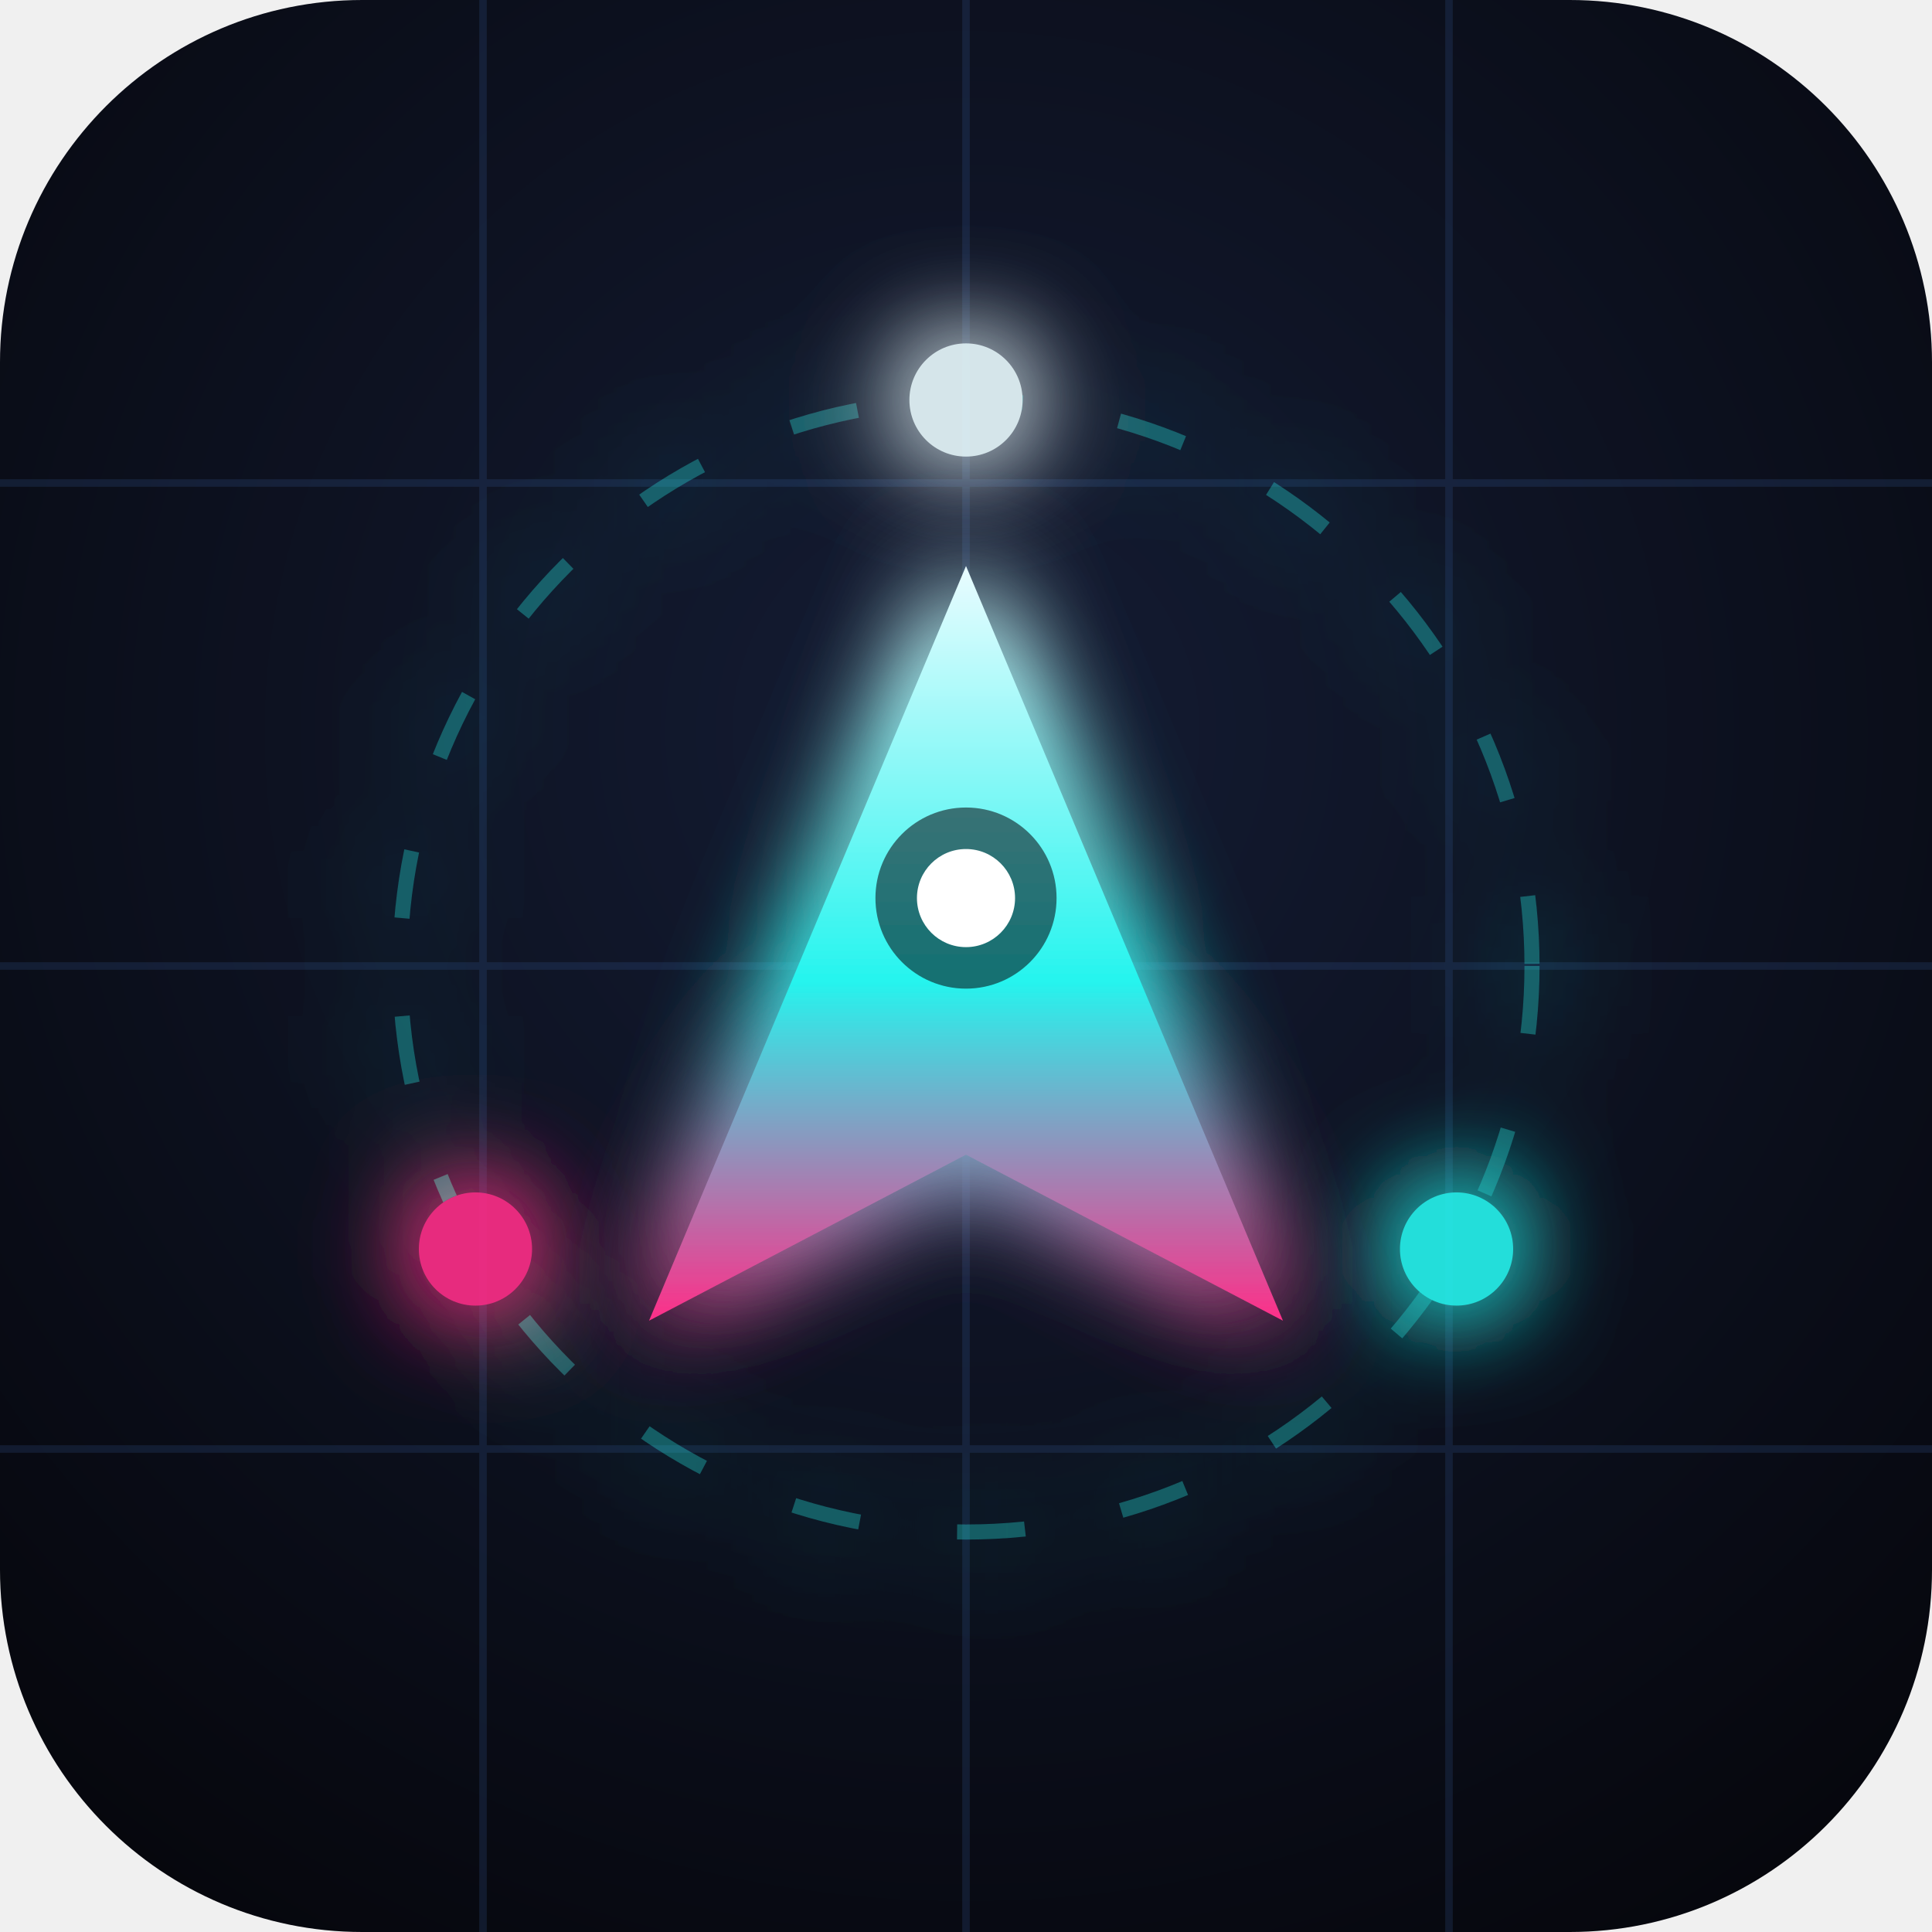
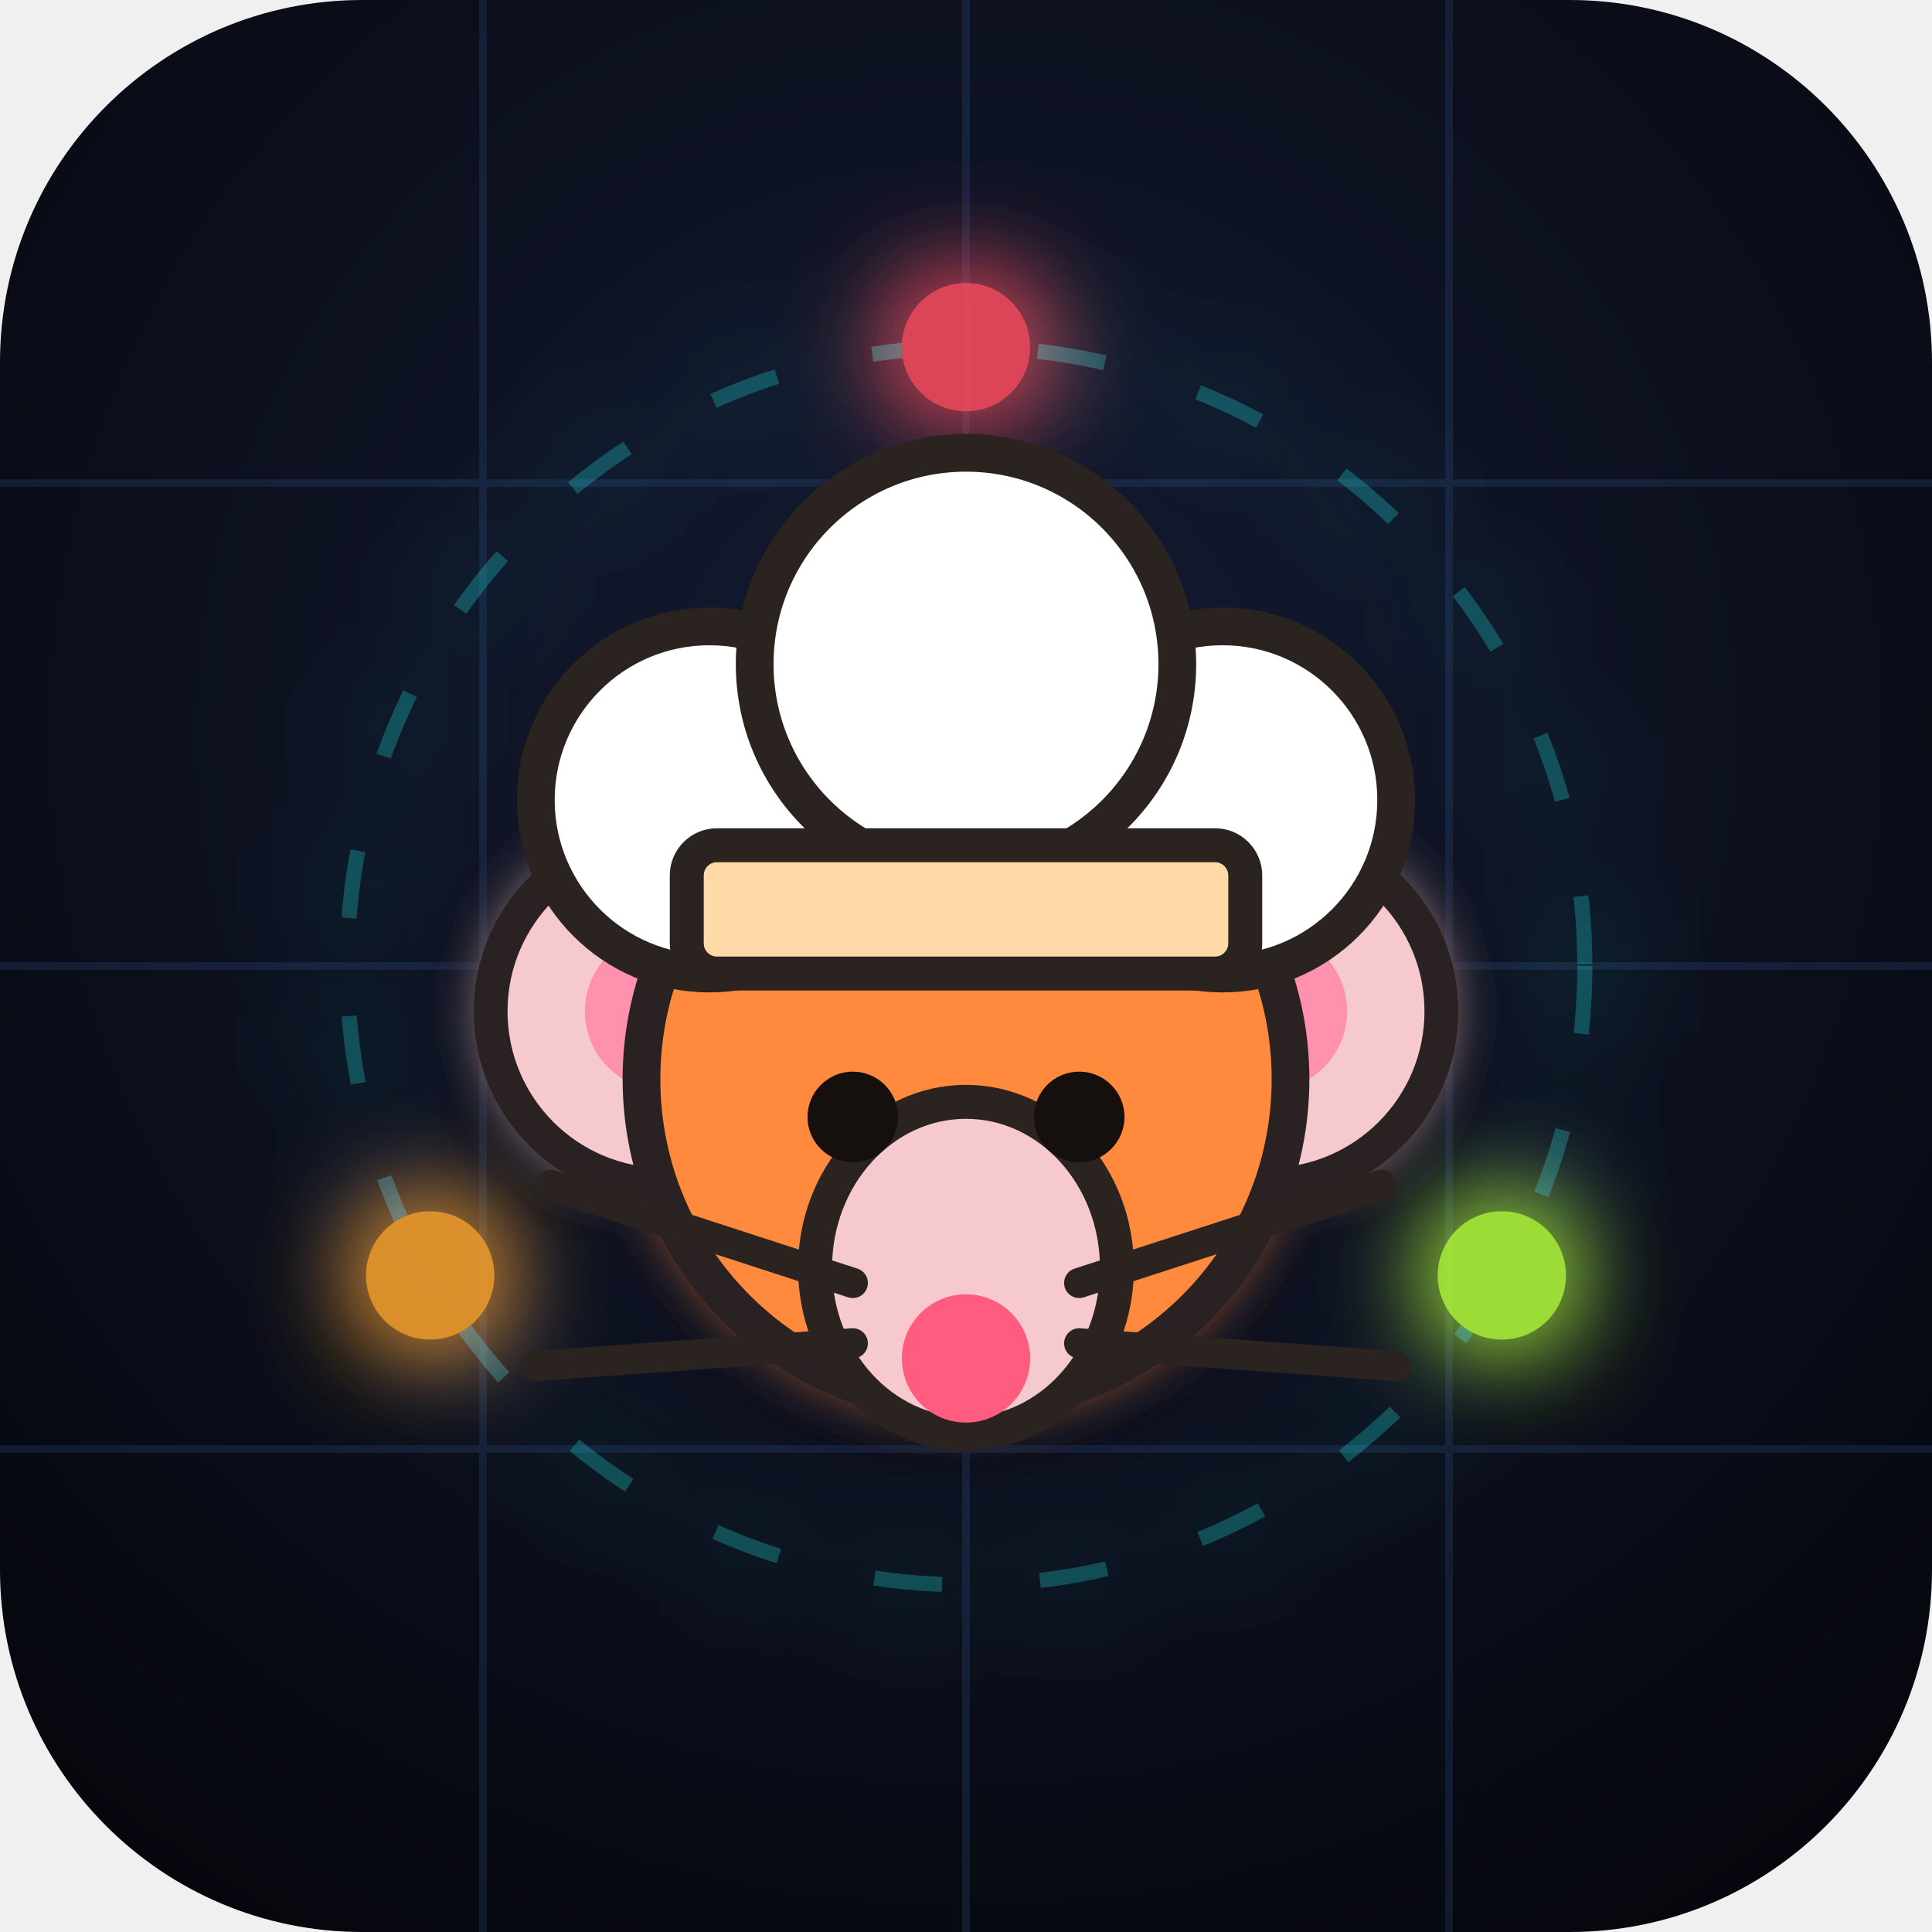
<svg xmlns="http://www.w3.org/2000/svg" viewBox="0 0 512 512" width="512" height="512">
  <defs>
    <radialGradient id="bg" cx="50%" cy="38%" r="72%">
      <stop offset="0%" stop-color="#141c34" />
      <stop offset="100%" stop-color="#06070d" />
    </radialGradient>
-     <linearGradient id="blade" x1="0" y1="0" x2="0" y2="1">
-       <stop offset="0%" stop-color="#eafcff" />
-       <stop offset="55%" stop-color="#25f4ee" />
-       <stop offset="100%" stop-color="#ff2e88" />
-     </linearGradient>
    <filter id="glow" x="-60%" y="-60%" width="220%" height="220%">
      <feGaussianBlur stdDeviation="14" result="b" />
      <feMerge>
        <feMergeNode in="b" />
+         <feMergeNode in="b" />
+         <feMergeNode in="SourceGraphic" />
+       </feMerge>
+     </filter>
+     <filter id="softglow" x="-60%" y="-60%" width="220%" height="220%">
+       <feGaussianBlur stdDeviation="8" result="b" />
+       <feMerge>
        <feMergeNode in="b" />
        <feMergeNode in="SourceGraphic" />
      </feMerge>
    </filter>
  </defs>
  <rect width="512" height="512" rx="96" fill="url(#bg)" />
  <g stroke="#3f6bb5" stroke-opacity="0.18" stroke-width="2">
    <path d="M0 128h512M0 256h512M0 384h512M128 0v512M256 0v512M384 0v512" />
  </g>
-   <g filter="url(#glow)" opacity="0.9">
-     <circle cx="256" cy="256" r="150" fill="none" stroke="#25f4ee" stroke-opacity="0.35" stroke-width="4" stroke-dasharray="18 26" />
-     <circle cx="256" cy="106" r="15" fill="#eafcff" />
-     <circle cx="386" cy="331" r="15" fill="#25f4ee" />
-     <circle cx="126" cy="331" r="15" fill="#ff2e88" />
+   <g filter="url(#glow)" opacity="0.85">
+     <circle cx="256" cy="256" r="164" fill="none" stroke="#25f4ee" stroke-opacity="0.3" stroke-width="4" stroke-dasharray="18 26" />
+     <circle cx="256" cy="92" r="17" fill="#ff4d5e" />
+     <circle cx="398" cy="338" r="17" fill="#b6ff3a" />
+     <circle cx="114" cy="338" r="17" fill="#ffa62e" />
  </g>
-   <g filter="url(#glow)">
-     <path d="M256 150 L340 350 L256 306 L172 350 Z" fill="url(#blade)" />
-     <circle cx="256" cy="238" r="24" fill="#06070d" fill-opacity="0.55" />
-     <circle cx="256" cy="238" r="13" fill="#ffffff" />
+   <g filter="url(#softglow)">
+     <circle cx="176" cy="268" r="46" fill="#f6c9cf" stroke="#2b2320" stroke-width="9" />
+     <circle cx="336" cy="268" r="46" fill="#f6c9cf" stroke="#2b2320" stroke-width="9" />
+     <circle cx="176" cy="268" r="21" fill="#ff91af" />
+     <circle cx="336" cy="268" r="21" fill="#ff91af" />
+     <circle cx="256" cy="286" r="86" fill="#ff8a3c" stroke="#2b2320" stroke-width="10" />
  </g>
+   <g fill="#ffffff" stroke="#2b2320" stroke-width="10">
+     <circle cx="188" cy="212" r="46" />
+     <circle cx="324" cy="212" r="46" />
+     <circle cx="256" cy="176" r="56" />
+   </g>
+   <rect x="182" y="224" width="148" height="34" rx="8" fill="#ffd9a8" stroke="#2b2320" stroke-width="9" />
+   <ellipse cx="256" cy="336" rx="40" ry="44" fill="#f6c9cf" stroke="#2b2320" stroke-width="9" />
+   <circle cx="256" cy="360" r="17" fill="#ff5c80" />
+   <g stroke="#2b2320" stroke-width="8" stroke-linecap="round">
+     <path d="M226 340 L146 314M226 356 L142 362M286 340 L366 314M286 356 L370 362" />
+   </g>
+   <circle cx="226" cy="296" r="12" fill="#15100e" />
+   <circle cx="286" cy="296" r="12" fill="#15100e" />
</svg>
